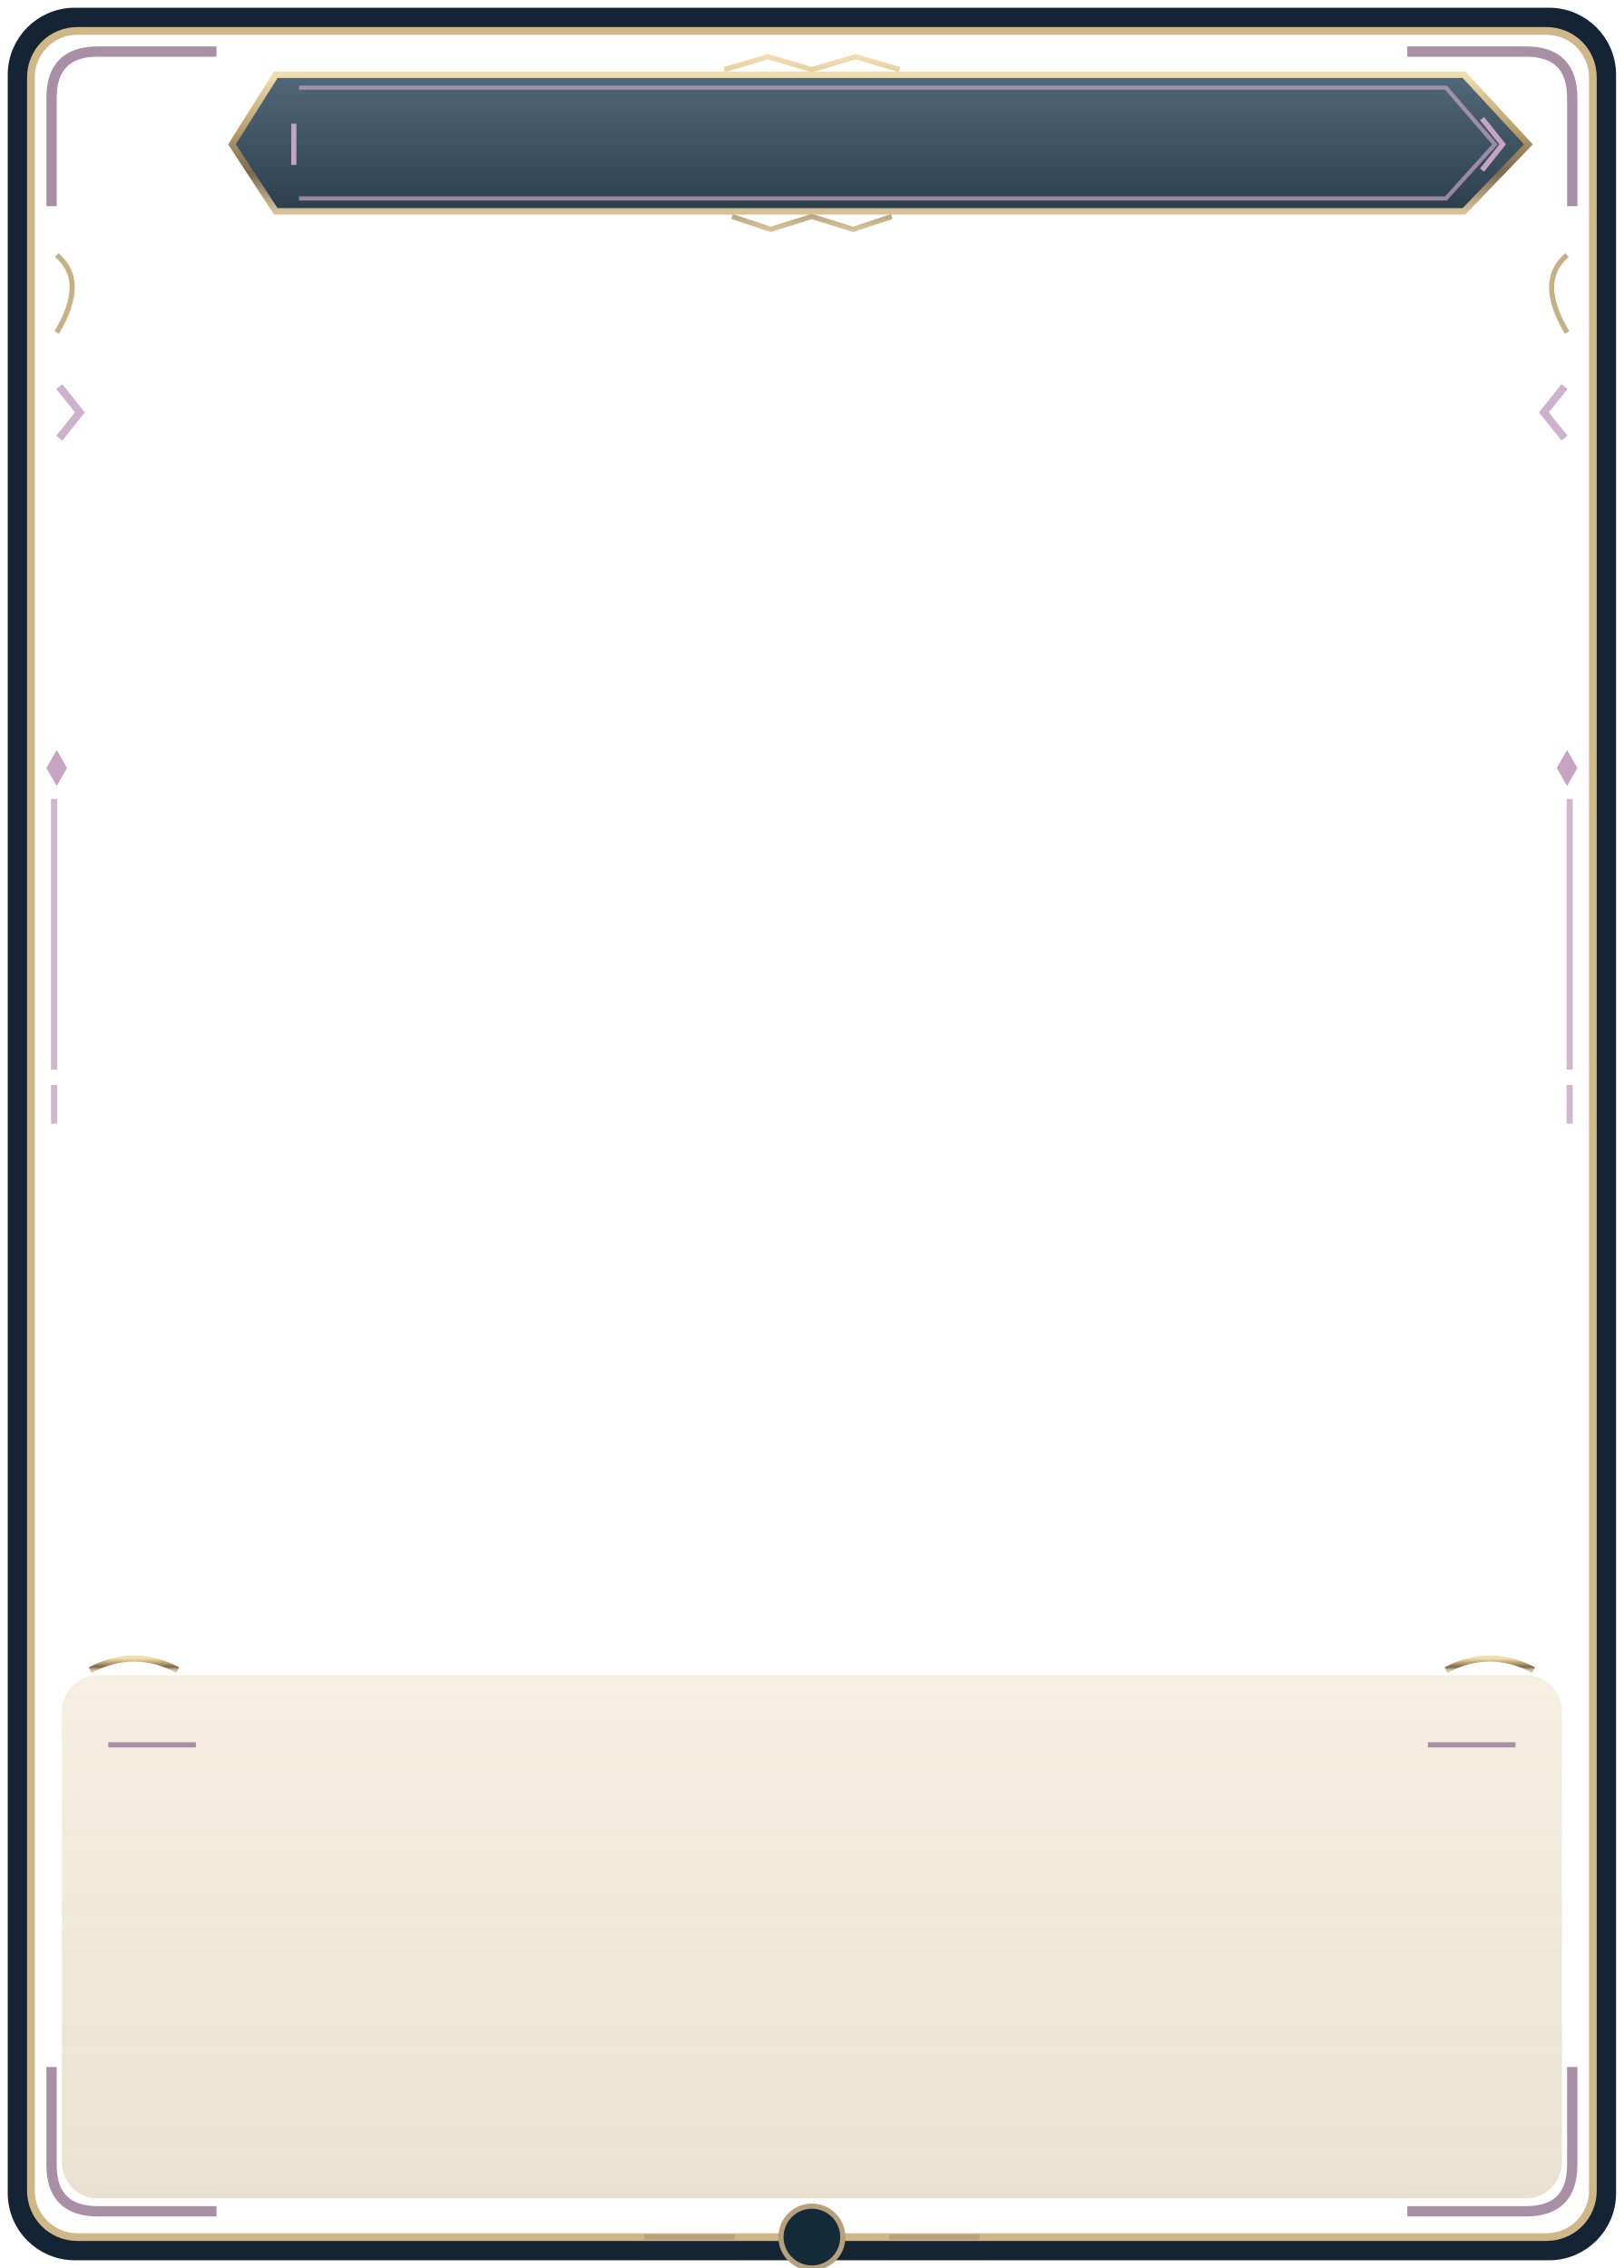
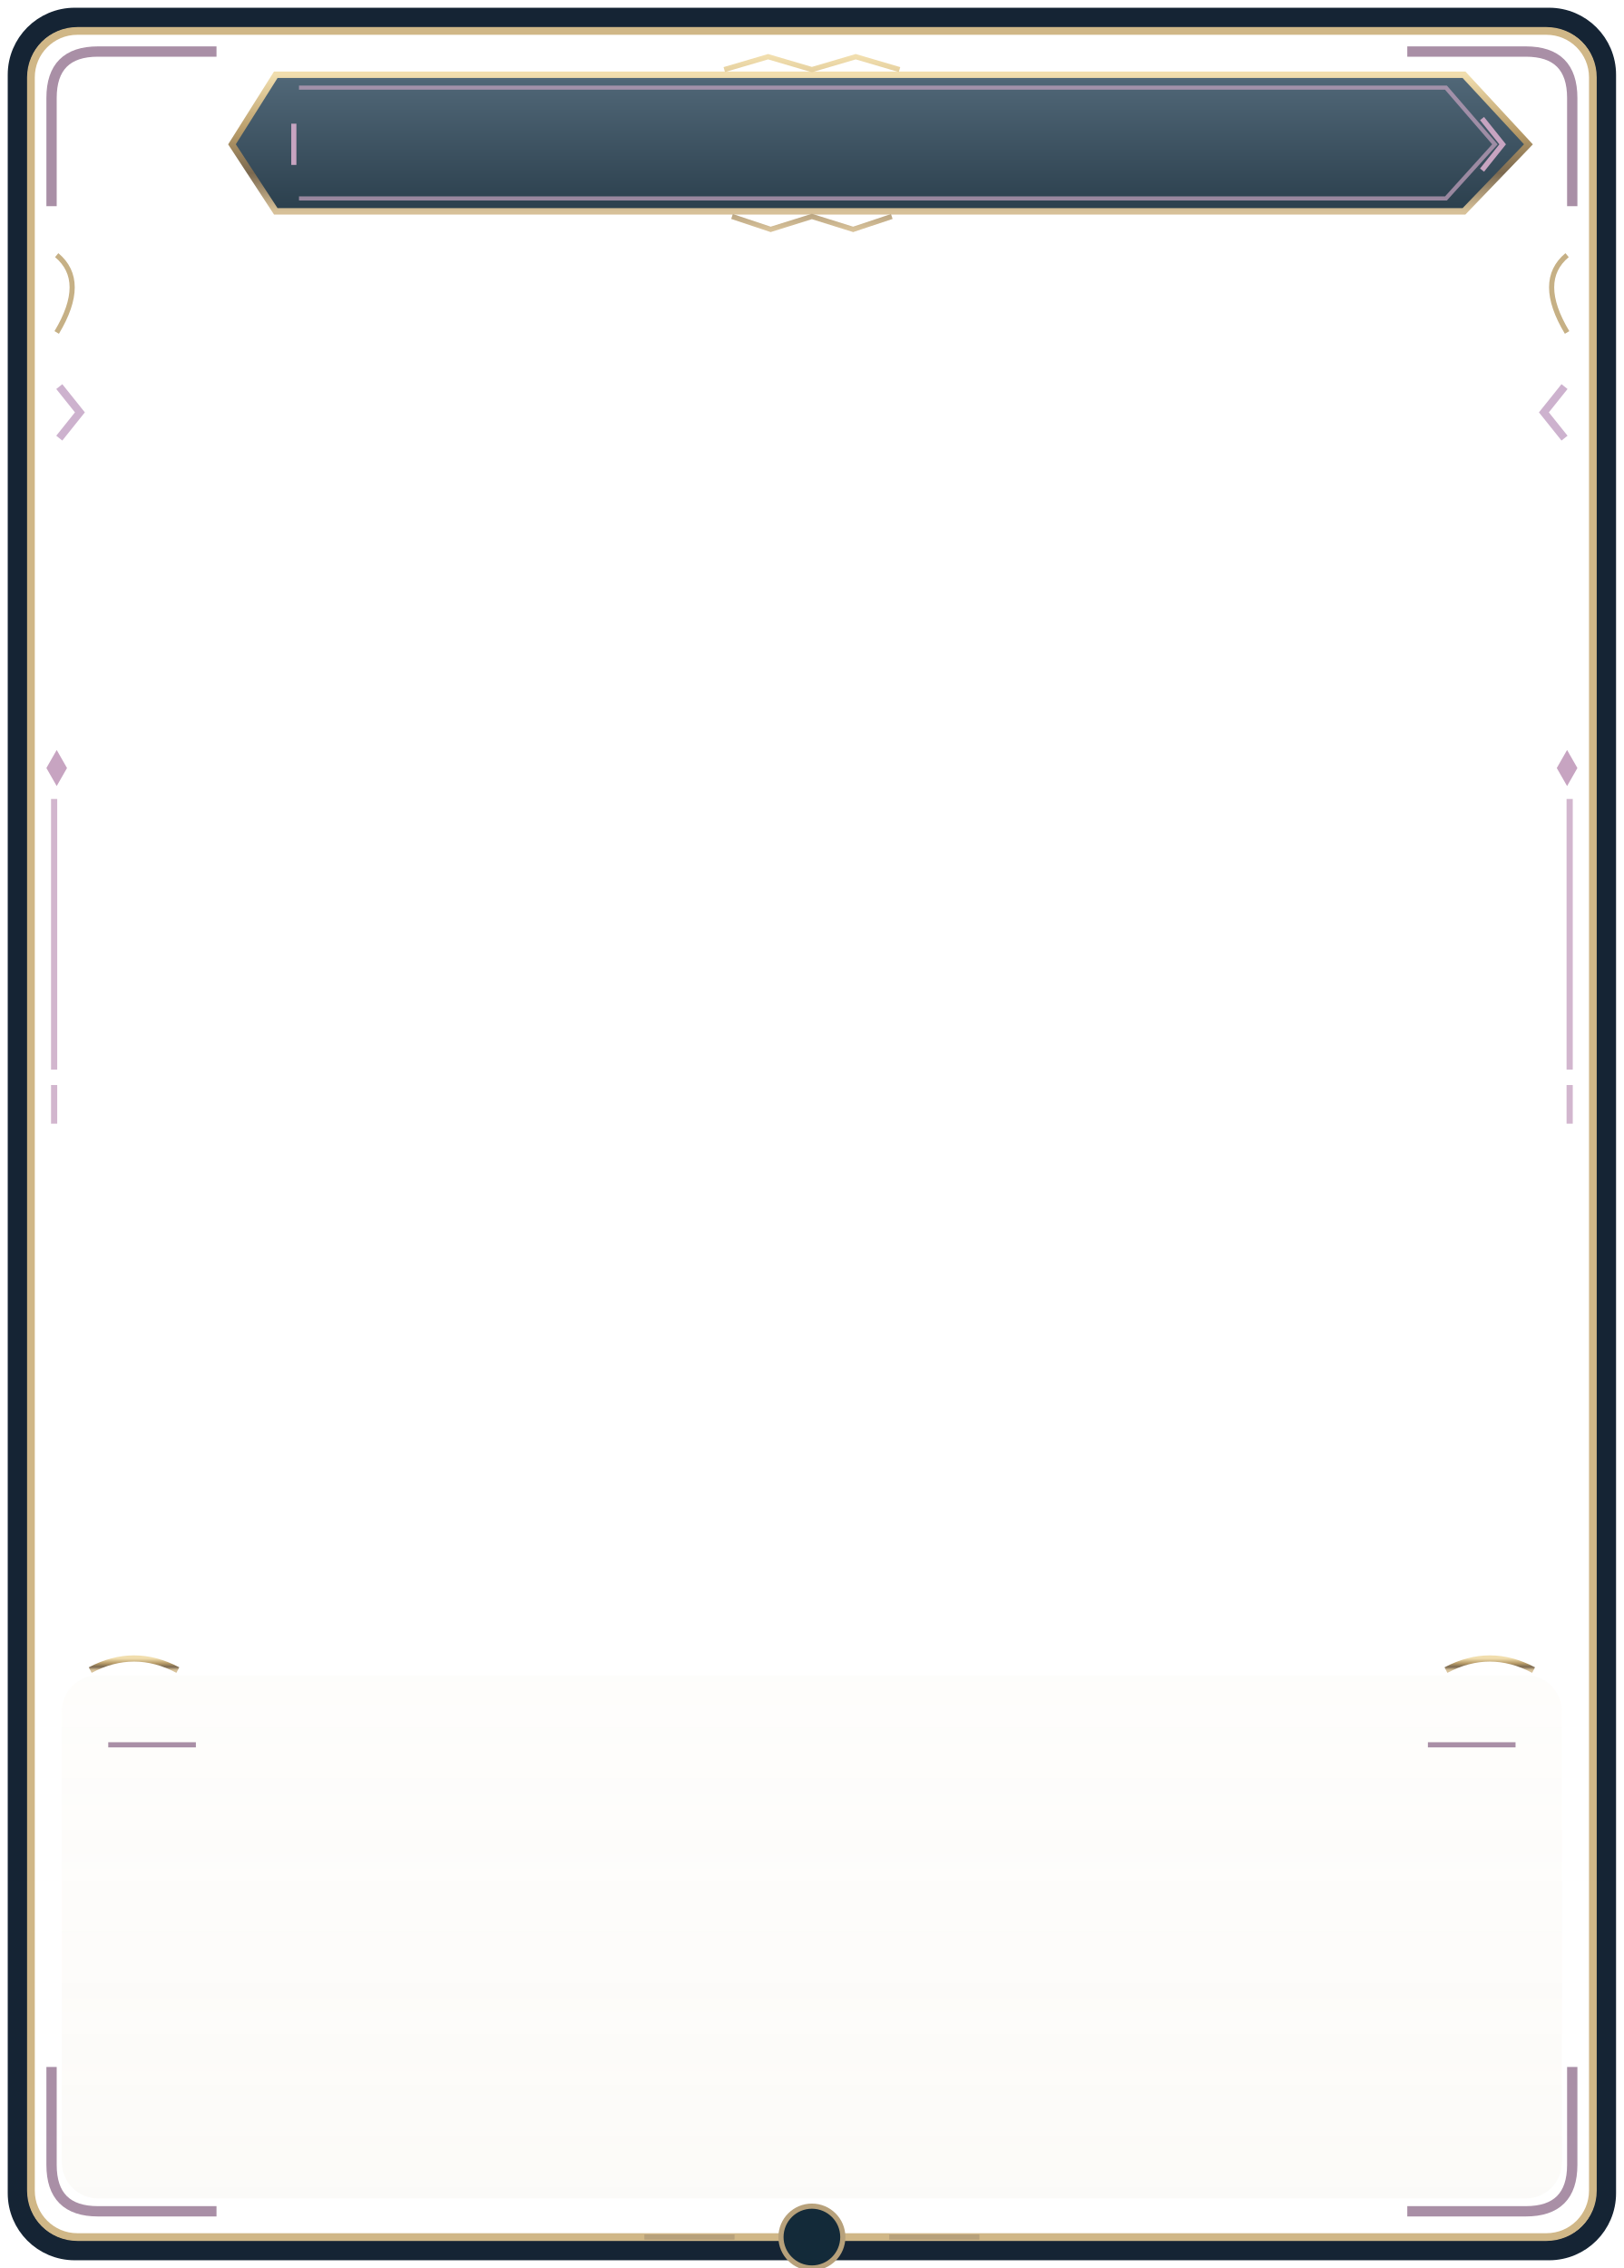
<svg xmlns="http://www.w3.org/2000/svg" width="63mm" height="88mm" viewBox="0 0 630 880">
  <defs>
    <linearGradient id="paper" x2="0" y2="1">
-       <stop stop-color="#f4eddd" stop-opacity=".85" />
-       <stop offset="1" stop-color="#e8dfcd" stop-opacity=".93" />
+       <stop stop-color="#f4eddd" stop-opacity=".10" />
+       <stop offset="1" stop-color="#e8dfcd" stop-opacity=".14" />
    </linearGradient>
  </defs>
  <defs>
    <linearGradient id="metal" x2="0" y2="1">
      <stop stop-color="#f1deae" />
      <stop offset=".42" stop-color="#b79b68" />
      <stop offset=".72" stop-color="#7b6950" />
      <stop offset="1" stop-color="#d7c199" />
    </linearGradient>
    <linearGradient id="title" x2="0" y2="1">
      <stop stop-color="#40596b" />
      <stop offset="1" stop-color="#162c3b" />
    </linearGradient>
  </defs>
  <rect x="7" y="7" width="616" height="866" rx="22" fill="none" stroke="#152434" stroke-width="8" />
  <rect x="12" y="12" width="606" height="856" rx="18" fill="none" stroke="#d0b787" stroke-width="3" />
  <path d="M20 80V38q0-18 18-18h46M610 80V38q0-18-18-18h-46M20 802v38q0 18 18 18h46M610 802v38q0 18-18 18h-46" fill="none" stroke="#a98fa6" stroke-width="4" />
  <path d="M22 99q12 10 0 30M608 99q-12 10 0 30" fill="none" stroke="#c6b085" stroke-width="2" />
  <path d="M107 29h461l25 27-25 26H107L90 56Z" fill="url(#title)" fill-opacity=".91" stroke="url(#metal)" stroke-width="2.5" />
  <path d="M116 34h445l19 22-19 21H116" fill="none" stroke="#c7a4c1" stroke-opacity=".7" stroke-width="1.6" />
  <path d="m281 27 17-5 17 5 17-5 17 5M284 84l15 5 16-5 16 5 15-5" fill="none" stroke="url(#metal)" stroke-width="2" />
  <path d="M114 48v16M575 46l8 10-8 10" fill="none" stroke="#c7a4c1" stroke-width="2" />
  <rect x="24" y="650" width="582" height="203" rx="14" fill="url(#paper)" />
  <path d="M42 677h34M588 677h-34" stroke="#a98fa6" stroke-width="2" />
  <path d="M285 868h-35M345 868h35" stroke="#b7a17b" stroke-width="2" />
  <circle cx="315" cy="868" r="12" fill="#132a39" stroke="#b7a17b" stroke-width="2" />
  <path d="m23 150 8 10-8 10M607 150l-8 10 8 10" fill="none" stroke="#cdb2ce" stroke-width="3" />
  <path d="M21 310v105m0 6v15M609 310v105m0 6v15" stroke="#c7a4c1" stroke-opacity=".8" stroke-width="2.4" />
  <path d="m18 298 4-7 4 7-4 7ZM604 298l4-7 4 7-4 7Z" fill="#c7a4c1" />
  <path d="M35 648q17-9 34 0M561 648q17-9 34 0" fill="none" stroke="url(#metal)" stroke-width="2.4" />
</svg>
